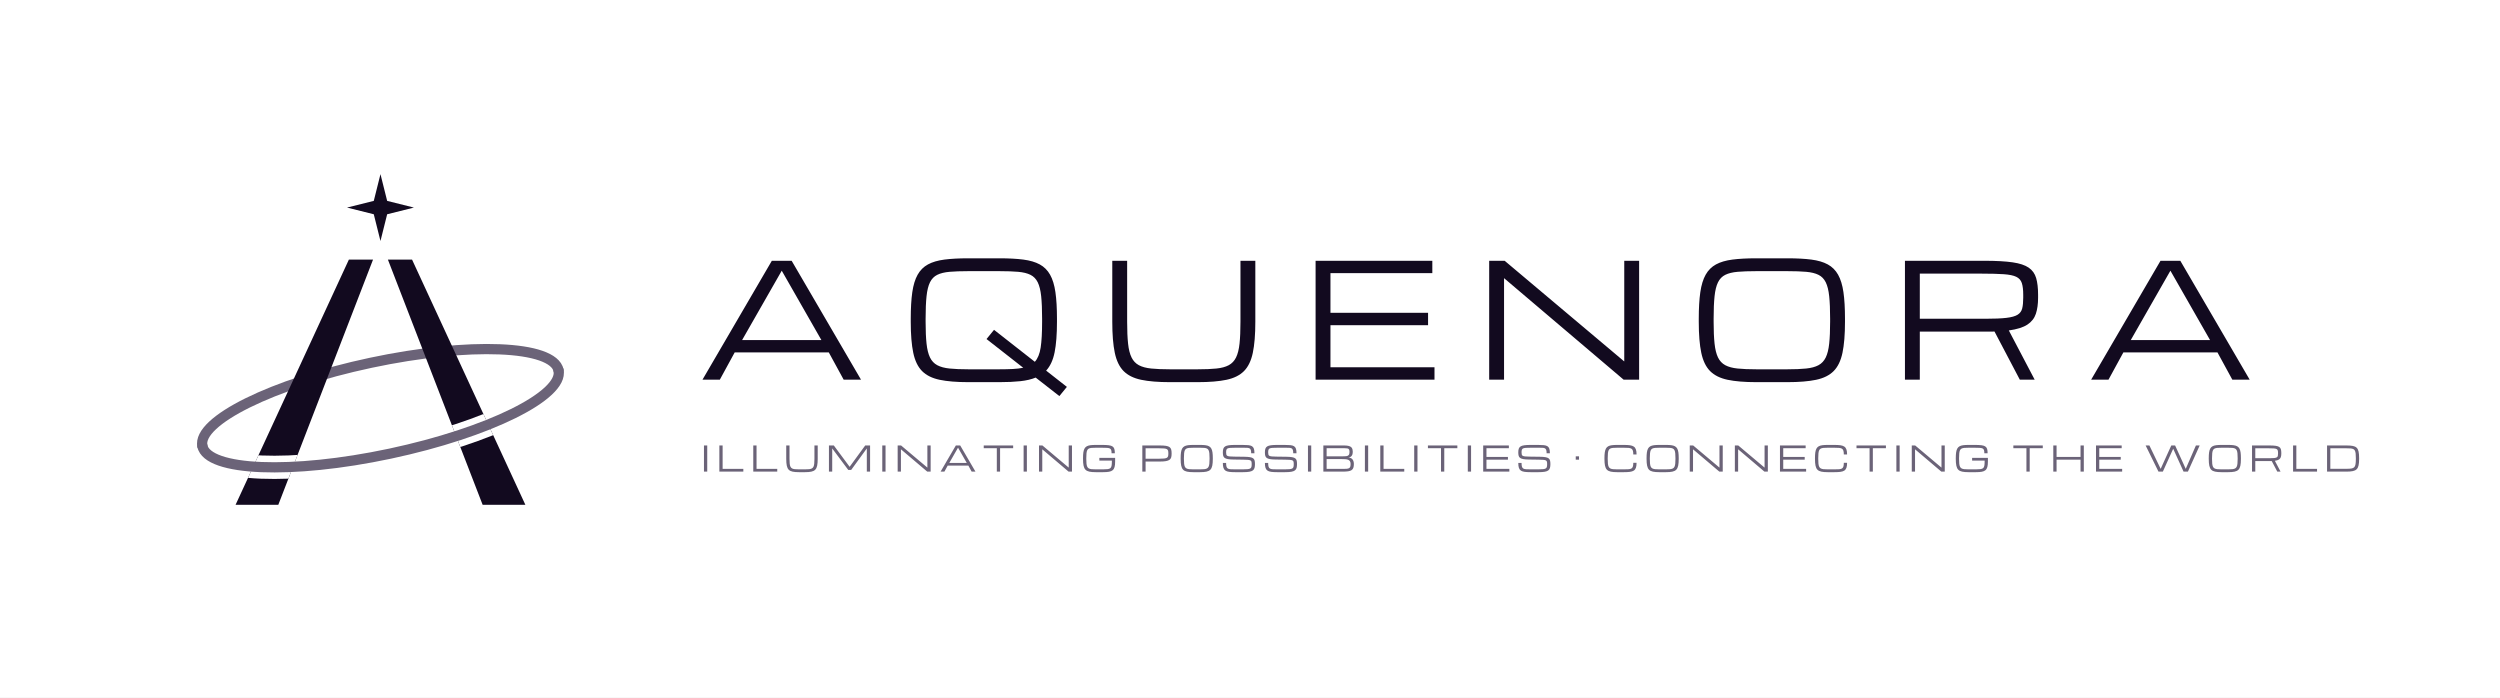
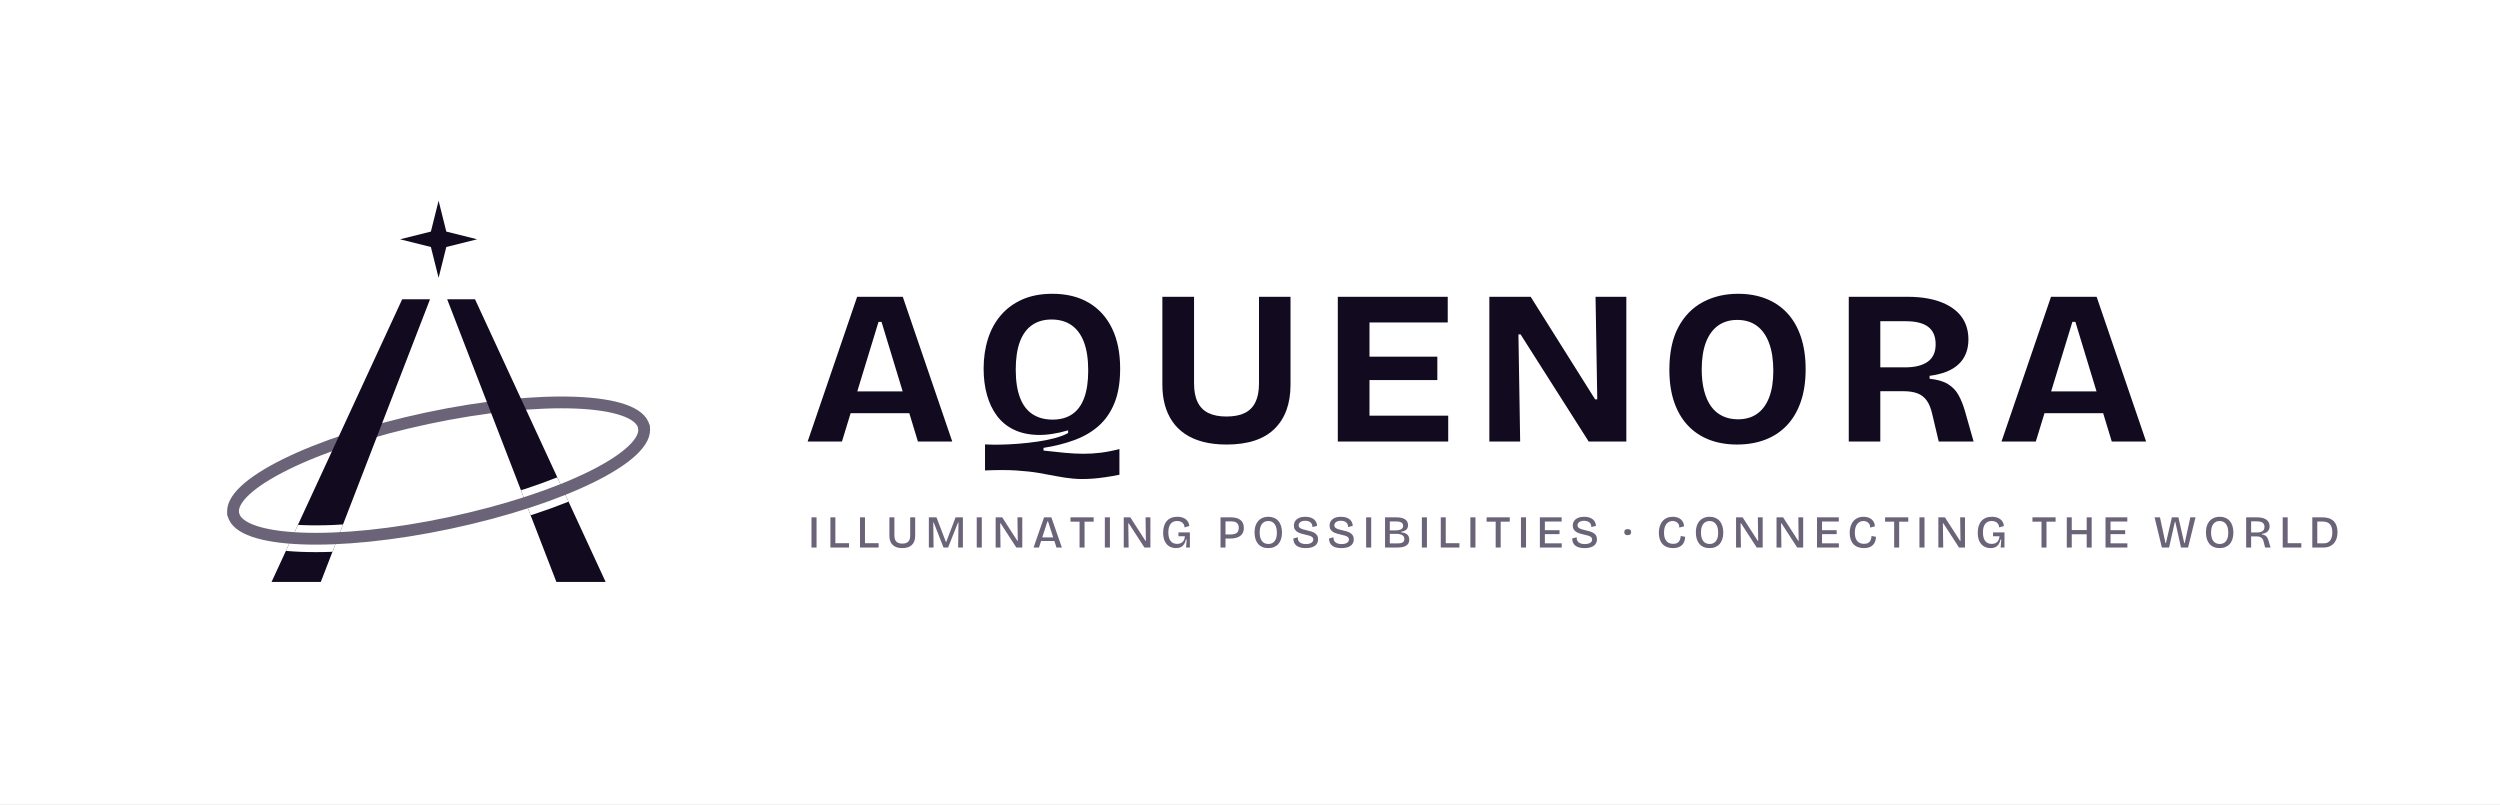
- <svg xmlns="http://www.w3.org/2000/svg" viewBox="0 0 1577 440" width="1577" height="440">
+ <svg xmlns="http://www.w3.org/2000/svg" viewBox="0 0 1368 440" width="1368" height="440">
  <defs>
    <clipPath id="hl-legs">
      <path d="M100 424 L146 424 L248 160 L222 160 Z" />
      <path d="M412 424 L366 424 L264 160 L290 160 Z" />
    </clipPath>
  </defs>
-   <rect width="1577" height="440" fill="#FFFFFF" />
+   <rect width="1368" height="440" fill="#FFFFFF" />
  <g transform="translate(90 70) scale(0.5859375)">
    <g transform="rotate(-12 256 320)">
      <path d="M60 320 A196 50 0 0 1 452 320" fill="none" stroke="#6B6378" stroke-width="11" stroke-linecap="round" />
    </g>
    <path d="M100 424 L146 424 L248 160 L222 160 Z" fill="#120A1F" />
    <path d="M412 424 L366 424 L264 160 L290 160 Z" fill="#120A1F" />
    <g clip-path="url(#hl-legs)">
      <g transform="rotate(-12 256 320)">
        <path d="M452 320 A196 50 0 0 1 60 320" fill="none" stroke="#FFFFFF" stroke-width="25" stroke-linecap="round" />
      </g>
    </g>
    <g transform="rotate(-12 256 320)">
      <path d="M452 320 A196 50 0 0 1 60 320" fill="none" stroke="#6B6378" stroke-width="11" stroke-linecap="round" />
    </g>
    <path d="M256 68 L263.2 96.8 L292 104 L263.2 111.2 L256 140 L248.8 111.2 L220 104 L248.8 96.8 Z" fill="#120A1F" />
  </g>
-   <path d="M3.125 0.0 46.875 -75.0H59.375L103.125 0.0H92.188L82.812 -17.188H23.438L14.062 0.0ZM28.125 -25.0H78.125L53.125 -68.75Z M170.779 1.562Q159.793 1.562 152.713 0.073Q145.633 -1.416 141.653 -5.42Q137.674 -9.424 136.087 -16.943Q134.5 -24.463 134.5 -36.523V-38.477Q134.5 -48.438 135.477 -55.2Q136.453 -61.963 138.846 -66.211Q141.238 -70.459 145.364 -72.705Q149.49 -74.951 155.74 -75.757Q161.99 -76.562 170.779 -76.562H190.457Q199.246 -76.562 205.496 -75.757Q211.746 -74.951 215.872 -72.705Q219.998 -70.459 222.391 -66.211Q224.783 -61.963 225.76 -55.2Q226.736 -48.438 226.736 -38.477V-36.523Q226.736 -24.658 225.247 -17.261Q223.758 -9.863 219.9 -5.713L232.986 4.541L228.25 10.352L213.309 -1.318Q209.256 0.342 203.616 0.952Q197.977 1.562 190.457 1.562ZM170.779 -6.543H190.457Q195.193 -6.543 198.904 -6.738Q202.615 -6.934 205.447 -7.52L182.303 -25.635L187.039 -31.445L212.771 -11.279Q215.555 -14.355 216.458 -20.312Q217.361 -26.27 217.361 -36.523V-38.477Q217.361 -47.07 216.775 -52.637Q216.189 -58.203 214.603 -61.426Q213.016 -64.648 210.013 -66.138Q207.01 -67.627 202.225 -68.042Q197.439 -68.457 190.457 -68.457H170.779Q163.797 -68.457 159.012 -68.042Q154.227 -67.627 151.224 -66.138Q148.221 -64.648 146.634 -61.426Q145.047 -58.203 144.461 -52.637Q143.875 -47.07 143.875 -38.477V-36.523Q143.875 -28.223 144.461 -22.754Q145.047 -17.285 146.634 -14.014Q148.221 -10.742 151.224 -9.131Q154.227 -7.52 159.012 -7.031Q163.797 -6.543 170.779 -6.543Z M297.906 1.562Q286.92 1.562 279.84 0.073Q272.76 -1.416 268.78 -5.42Q264.801 -9.424 263.214 -16.943Q261.627 -24.463 261.627 -36.523V-75.0H271.002V-36.523Q271.002 -28.223 271.588 -22.754Q272.174 -17.285 273.785 -14.014Q275.396 -10.742 278.399 -9.131Q281.402 -7.52 286.188 -7.031Q290.973 -6.543 297.906 -6.543H315.582Q322.564 -6.543 327.325 -7.031Q332.086 -7.52 335.089 -9.131Q338.092 -10.742 339.703 -14.014Q341.314 -17.285 341.9 -22.754Q342.486 -28.223 342.486 -36.523V-75.0H351.861V-36.523Q351.861 -24.463 350.274 -16.943Q348.688 -9.424 344.708 -5.42Q340.729 -1.416 333.648 0.073Q326.568 1.562 315.582 1.562Z M389.877 0.0V-75.0H463.51V-67.188H399.252V-42.188H460.824V-34.375H399.252V-7.812H464.877V0.0Z M499.377 0.0V-75.0H509.143L584.484 -11.572H584.582V-75.0H593.957V0.0H584.191L508.85 -63.965H508.752V0.0Z M667.861 1.562Q656.875 1.562 649.795 0.073Q642.715 -1.416 638.735 -5.42Q634.756 -9.424 633.169 -16.943Q631.582 -24.463 631.582 -36.523V-38.477Q631.582 -48.438 632.559 -55.2Q633.535 -61.963 635.928 -66.211Q638.32 -70.459 642.446 -72.705Q646.572 -74.951 652.822 -75.757Q659.072 -76.562 667.861 -76.562H687.539Q696.328 -76.562 702.578 -75.757Q708.828 -74.951 712.954 -72.705Q717.08 -70.459 719.473 -66.211Q721.865 -61.963 722.842 -55.2Q723.818 -48.438 723.818 -38.477V-36.523Q723.818 -24.463 722.231 -16.943Q720.645 -9.424 716.665 -5.42Q712.686 -1.416 705.605 0.073Q698.525 1.562 687.539 1.562ZM667.861 -6.543H687.539Q694.521 -6.543 699.307 -7.031Q704.092 -7.52 707.095 -9.131Q710.098 -10.742 711.685 -14.014Q713.271 -17.285 713.857 -22.754Q714.443 -28.223 714.443 -36.523V-38.477Q714.443 -47.07 713.857 -52.637Q713.271 -58.203 711.685 -61.426Q710.098 -64.648 707.095 -66.138Q704.092 -67.627 699.307 -68.042Q694.521 -68.457 687.539 -68.457H667.861Q660.879 -68.457 656.094 -68.042Q651.309 -67.627 648.306 -66.138Q645.303 -64.648 643.716 -61.426Q642.129 -58.203 641.543 -52.637Q640.957 -47.07 640.957 -38.477V-36.523Q640.957 -28.223 641.543 -22.754Q642.129 -17.285 643.716 -14.014Q645.303 -10.742 648.306 -9.131Q651.309 -7.52 656.094 -7.031Q660.879 -6.543 667.861 -6.543Z M761.639 -75.0H811.834Q822.82 -75.0 829.534 -74.023Q836.248 -73.047 839.715 -70.654Q843.182 -68.262 844.402 -64.111Q845.623 -59.961 845.623 -53.613V-51.66Q845.623 -45.801 844.231 -41.577Q842.84 -37.354 838.885 -34.741Q834.93 -32.129 827.166 -31.055L843.475 0.0H834.1L818.133 -30.371Q817.156 -30.322 816.106 -30.322Q815.057 -30.322 813.934 -30.322H771.014V0.0H761.639ZM771.014 -38.428H812.469Q820.818 -38.428 825.628 -38.989Q830.438 -39.551 832.708 -40.967Q834.979 -42.383 835.613 -44.971Q836.248 -47.559 836.248 -51.66V-53.613Q836.248 -58.252 835.369 -60.938Q834.49 -63.623 831.854 -64.893Q829.217 -66.162 823.992 -66.528Q818.768 -66.895 810.027 -66.895H771.014Z M879.098 0.0 922.848 -75.0H935.348L979.098 0.0H968.16L958.785 -17.188H899.41L890.035 0.0ZM904.098 -25.0H954.098L929.098 -68.75Z" fill="#120A1F" transform="translate(440 239.5)" />
-   <path d="M2.062 0.0V-16.5H4.125V0.0Z M11.77 0.0V-16.5H13.832V-1.719H26.895V0.0Z M33.165 0.0V-16.5H35.227V-1.719H48.29V0.0Z M61.94 0.344Q59.523 0.344 57.965 0.016Q56.408 -0.312 55.532 -1.192Q54.657 -2.073 54.308 -3.728Q53.958 -5.382 53.958 -8.035V-16.5H56.021V-8.035Q56.021 -6.209 56.15 -5.006Q56.279 -3.803 56.633 -3.083Q56.988 -2.363 57.648 -2.009Q58.309 -1.654 59.362 -1.547Q60.414 -1.439 61.94 -1.439H65.829Q67.365 -1.439 68.412 -1.547Q69.459 -1.654 70.12 -2.009Q70.781 -2.363 71.135 -3.083Q71.49 -3.803 71.619 -5.006Q71.748 -6.209 71.748 -8.035V-16.5H73.81V-8.035Q73.81 -5.382 73.461 -3.728Q73.112 -2.073 72.236 -1.192Q71.361 -0.312 69.803 0.016Q68.246 0.344 65.829 0.344Z M80.896 0.0V-16.5H83.969L93.948 -3.04L103.777 -16.5H106.85V0.0H104.787V-14.631L94.936 -1.085H93.067L82.959 -14.631V0.0Z M114.537 0.0V-16.5H116.6V0.0Z M124.245 0.0V-16.5H126.393L142.969 -2.546H142.99V-16.5H145.053V0.0H142.904L126.329 -14.072H126.307V0.0Z M151.323 0.0 160.948 -16.5H163.698L173.323 0.0H170.916L168.854 -3.781H155.791L153.729 0.0ZM156.823 -5.5H167.823L162.323 -15.125Z M186.79 0.0V-14.781H178.54V-16.5H197.102V-14.781H188.852V0.0Z M203.695 0.0V-16.5H205.757V0.0Z M213.402 0.0V-16.5H215.551L232.126 -2.546H232.147V-16.5H234.21V0.0H232.061L215.486 -14.072H215.465V0.0Z M241.167 -8.035V-8.465Q241.167 -10.656 241.382 -12.144Q241.597 -13.632 242.123 -14.566Q242.65 -15.501 243.557 -15.995Q244.465 -16.489 245.84 -16.667Q247.215 -16.844 249.149 -16.844H253.188Q255.723 -16.844 257.307 -16.65Q258.892 -16.457 259.746 -15.909Q260.6 -15.361 260.922 -14.314Q261.244 -13.267 261.244 -11.569H259.182Q259.182 -12.848 258.956 -13.562Q258.731 -14.276 258.108 -14.593Q257.485 -14.91 256.298 -14.985Q255.111 -15.061 253.188 -15.061H249.149Q247.613 -15.061 246.56 -14.969Q245.507 -14.878 244.846 -14.55Q244.186 -14.223 243.837 -13.514Q243.488 -12.805 243.359 -11.58Q243.23 -10.355 243.23 -8.465V-8.035Q243.23 -6.209 243.359 -5.006Q243.488 -3.803 243.837 -3.083Q244.186 -2.363 244.846 -2.009Q245.507 -1.654 246.56 -1.547Q247.613 -1.439 249.149 -1.439H253.908Q255.68 -1.439 256.765 -1.584Q257.85 -1.729 258.414 -2.208Q258.978 -2.686 259.171 -3.668Q259.365 -4.651 259.365 -6.327V-6.961H251.469V-8.68H261.427V-6.327Q261.427 -4.232 261.073 -2.922Q260.718 -1.611 259.875 -0.897Q259.032 -0.183 257.576 0.081Q256.12 0.344 253.908 0.344H249.149Q246.732 0.344 245.174 0.016Q243.616 -0.312 242.741 -1.192Q241.866 -2.073 241.516 -3.728Q241.167 -5.382 241.167 -8.035Z  M278.575 0.0V-16.5H289.618Q292.035 -16.5 293.512 -16.264Q294.989 -16.027 295.752 -15.474Q296.515 -14.921 296.783 -13.981Q297.052 -13.041 297.052 -11.645V-11.215Q297.052 -9.883 296.778 -8.954Q296.504 -8.024 295.72 -7.455Q294.936 -6.886 293.453 -6.623Q291.971 -6.359 289.554 -6.359H280.638V0.0ZM294.989 -11.645Q294.989 -12.665 294.796 -13.277Q294.603 -13.89 294.023 -14.201Q293.443 -14.513 292.293 -14.615Q291.144 -14.717 289.221 -14.717H280.638V-8.143H289.221Q291.144 -8.143 292.293 -8.266Q293.443 -8.39 294.023 -8.717Q294.603 -9.045 294.796 -9.652Q294.989 -10.259 294.989 -11.215Z M310.734 0.344Q308.317 0.344 306.759 0.016Q305.202 -0.312 304.326 -1.192Q303.451 -2.073 303.102 -3.728Q302.753 -5.382 302.753 -8.035V-8.465Q302.753 -10.656 302.967 -12.144Q303.182 -13.632 303.709 -14.566Q304.235 -15.501 305.143 -15.995Q306.051 -16.489 307.426 -16.667Q308.801 -16.844 310.734 -16.844H315.063Q316.997 -16.844 318.372 -16.667Q319.747 -16.489 320.655 -15.995Q321.562 -15.501 322.089 -14.566Q322.615 -13.632 322.83 -12.144Q323.045 -10.656 323.045 -8.465V-8.035Q323.045 -5.382 322.696 -3.728Q322.346 -2.073 321.471 -1.192Q320.595 -0.312 319.038 0.016Q317.48 0.344 315.063 0.344ZM310.734 -1.439H315.063Q316.599 -1.439 317.652 -1.547Q318.705 -1.654 319.365 -2.009Q320.026 -2.363 320.375 -3.083Q320.724 -3.803 320.853 -5.006Q320.982 -6.209 320.982 -8.035V-8.465Q320.982 -10.355 320.853 -11.58Q320.724 -12.805 320.375 -13.514Q320.026 -14.223 319.365 -14.55Q318.705 -14.878 317.652 -14.969Q316.599 -15.061 315.063 -15.061H310.734Q309.198 -15.061 308.145 -14.969Q307.092 -14.878 306.432 -14.55Q305.771 -14.223 305.422 -13.514Q305.073 -12.805 304.944 -11.58Q304.815 -10.355 304.815 -8.465V-8.035Q304.815 -6.209 304.944 -5.006Q305.073 -3.803 305.422 -3.083Q305.771 -2.363 306.432 -2.009Q307.092 -1.654 308.145 -1.547Q309.198 -1.439 310.734 -1.439Z M347.566 -4.77Q347.566 -5.726 347.415 -6.273Q347.265 -6.821 346.738 -7.084Q346.212 -7.348 345.106 -7.428Q343.999 -7.509 342.076 -7.541L336.104 -7.627Q333.891 -7.659 332.548 -7.896Q331.205 -8.132 330.518 -8.642Q329.83 -9.152 329.599 -10.012Q329.368 -10.871 329.368 -12.16Q329.368 -13.567 329.685 -14.48Q330.002 -15.394 330.835 -15.909Q331.667 -16.425 333.193 -16.634Q334.718 -16.844 337.135 -16.844H341.733Q343.924 -16.844 345.385 -16.704Q346.846 -16.564 347.705 -16.06Q348.565 -15.555 348.935 -14.491Q349.306 -13.428 349.306 -11.569H347.243Q347.243 -13.009 346.969 -13.745Q346.696 -14.48 346.067 -14.749Q345.439 -15.018 344.375 -15.039Q343.312 -15.061 341.733 -15.061H337.242Q335.32 -15.061 334.165 -14.985Q333.01 -14.91 332.419 -14.642Q331.828 -14.373 331.63 -13.782Q331.431 -13.191 331.431 -12.16Q331.431 -11.29 331.571 -10.764Q331.71 -10.237 332.199 -9.963Q332.688 -9.689 333.708 -9.587Q334.729 -9.485 336.49 -9.464L342.893 -9.378Q345.149 -9.346 346.497 -9.115Q347.845 -8.884 348.516 -8.368Q349.188 -7.853 349.408 -6.977Q349.628 -6.102 349.628 -4.77Q349.628 -3.319 349.354 -2.336Q349.08 -1.354 348.296 -0.763Q347.512 -0.172 346.029 0.086Q344.547 0.344 342.13 0.344H337.103Q334.901 0.344 333.407 0.15Q331.914 -0.043 331.028 -0.628Q330.142 -1.214 329.755 -2.374Q329.368 -3.534 329.368 -5.468H331.431Q331.431 -3.953 331.678 -3.126Q331.925 -2.299 332.543 -1.939Q333.16 -1.579 334.272 -1.509Q335.384 -1.439 337.103 -1.439H342.023Q343.946 -1.439 345.063 -1.563Q346.18 -1.687 346.717 -2.036Q347.254 -2.385 347.41 -3.04Q347.566 -3.695 347.566 -4.77Z M374.095 -4.77Q374.095 -5.726 373.945 -6.273Q373.795 -6.821 373.268 -7.084Q372.742 -7.348 371.635 -7.428Q370.529 -7.509 368.606 -7.541L362.633 -7.627Q360.421 -7.659 359.078 -7.896Q357.735 -8.132 357.048 -8.642Q356.36 -9.152 356.129 -10.012Q355.898 -10.871 355.898 -12.16Q355.898 -13.567 356.215 -14.48Q356.532 -15.394 357.364 -15.909Q358.197 -16.425 359.722 -16.634Q361.248 -16.844 363.665 -16.844H368.262Q370.454 -16.844 371.915 -16.704Q373.376 -16.564 374.235 -16.06Q375.094 -15.555 375.465 -14.491Q375.836 -13.428 375.836 -11.569H373.773Q373.773 -13.009 373.499 -13.745Q373.225 -14.48 372.597 -14.749Q371.968 -15.018 370.905 -15.039Q369.841 -15.061 368.262 -15.061H363.772Q361.849 -15.061 360.695 -14.985Q359.54 -14.91 358.949 -14.642Q358.358 -14.373 358.159 -13.782Q357.961 -13.191 357.961 -12.16Q357.961 -11.29 358.1 -10.764Q358.24 -10.237 358.729 -9.963Q359.217 -9.689 360.238 -9.587Q361.258 -9.485 363.02 -9.464L369.423 -9.378Q371.678 -9.346 373.027 -9.115Q374.375 -8.884 375.046 -8.368Q375.717 -7.853 375.938 -6.977Q376.158 -6.102 376.158 -4.77Q376.158 -3.319 375.884 -2.336Q375.61 -1.354 374.826 -0.763Q374.042 -0.172 372.559 0.086Q371.077 0.344 368.66 0.344H363.632Q361.43 0.344 359.937 0.15Q358.444 -0.043 357.558 -0.628Q356.672 -1.214 356.285 -2.374Q355.898 -3.534 355.898 -5.468H357.961Q357.961 -3.953 358.208 -3.126Q358.455 -2.299 359.072 -1.939Q359.69 -1.579 360.802 -1.509Q361.914 -1.439 363.632 -1.439H368.552Q370.475 -1.439 371.592 -1.563Q372.71 -1.687 373.247 -2.036Q373.784 -2.385 373.94 -3.04Q374.095 -3.695 374.095 -4.77Z M383.062 0.0V-16.5H385.124V0.0Z M392.769 0.0V-16.5H405.918Q407.787 -16.5 408.985 -16.151Q410.182 -15.802 410.757 -14.916Q411.332 -14.029 411.332 -12.407Q411.332 -10.946 410.655 -9.99Q409.978 -9.034 408.582 -8.938Q410.408 -8.755 411.214 -7.632Q412.019 -6.51 412.019 -4.812Q412.019 -3.341 411.681 -2.396Q411.342 -1.45 410.547 -0.929Q409.753 -0.408 408.394 -0.204Q407.035 0.0 405.005 0.0ZM394.832 -9.625H404.446Q406.111 -9.625 407.174 -9.743Q408.238 -9.861 408.754 -10.441Q409.269 -11.021 409.269 -12.407Q409.269 -13.492 408.963 -13.997Q408.657 -14.502 407.926 -14.642Q407.196 -14.781 405.918 -14.781H394.832ZM394.832 -1.719H405.005Q406.476 -1.719 407.438 -1.794Q408.399 -1.869 408.952 -2.159Q409.506 -2.449 409.731 -3.078Q409.957 -3.706 409.957 -4.812Q409.957 -5.951 409.532 -6.585Q409.108 -7.219 408.351 -7.498Q407.593 -7.777 406.594 -7.842Q405.595 -7.906 404.446 -7.906H394.832Z M418.977 0.0V-16.5H421.039V0.0Z M428.684 0.0V-16.5H430.747V-1.719H443.809V0.0Z M450.079 0.0V-16.5H452.142V0.0Z M466.984 0.0V-14.781H458.734V-16.5H477.296V-14.781H469.046V0.0Z M483.889 0.0V-16.5H485.951V0.0Z M493.596 0.0V-16.5H509.795V-14.781H495.659V-9.281H509.205V-7.562H495.659V-1.719H510.096V0.0Z M533.93 -4.77Q533.93 -5.726 533.779 -6.273Q533.629 -6.821 533.103 -7.084Q532.576 -7.348 531.47 -7.428Q530.363 -7.509 528.44 -7.541L522.468 -7.627Q520.255 -7.659 518.912 -7.896Q517.569 -8.132 516.882 -8.642Q516.194 -9.152 515.963 -10.012Q515.732 -10.871 515.732 -12.16Q515.732 -13.567 516.049 -14.48Q516.366 -15.394 517.199 -15.909Q518.031 -16.425 519.557 -16.634Q521.082 -16.844 523.499 -16.844H528.097Q530.288 -16.844 531.749 -16.704Q533.21 -16.564 534.069 -16.06Q534.929 -15.555 535.299 -14.491Q535.67 -13.428 535.67 -11.569H533.607Q533.607 -13.009 533.333 -13.745Q533.06 -14.48 532.431 -14.749Q531.803 -15.018 530.739 -15.039Q529.676 -15.061 528.097 -15.061H523.606Q521.684 -15.061 520.529 -14.985Q519.374 -14.91 518.783 -14.642Q518.192 -14.373 517.994 -13.782Q517.795 -13.191 517.795 -12.16Q517.795 -11.29 517.935 -10.764Q518.074 -10.237 518.563 -9.963Q519.052 -9.689 520.072 -9.587Q521.093 -9.485 522.854 -9.464L529.257 -9.378Q531.513 -9.346 532.861 -9.115Q534.209 -8.884 534.88 -8.368Q535.552 -7.853 535.772 -6.977Q535.992 -6.102 535.992 -4.77Q535.992 -3.319 535.718 -2.336Q535.444 -1.354 534.66 -0.763Q533.876 -0.172 532.394 0.086Q530.911 0.344 528.494 0.344H523.467Q521.265 0.344 519.771 0.15Q518.278 -0.043 517.392 -0.628Q516.506 -1.214 516.119 -2.374Q515.732 -3.534 515.732 -5.468H517.795Q517.795 -3.953 518.042 -3.126Q518.289 -2.299 518.907 -1.939Q519.524 -1.579 520.636 -1.509Q521.748 -1.439 523.467 -1.439H528.387Q530.31 -1.439 531.427 -1.563Q532.544 -1.687 533.081 -2.036Q533.618 -2.385 533.774 -3.04Q533.93 -3.695 533.93 -4.77Z  M551.98 -7.562V-9.625H554.043V-7.562Z  M570.085 -8.035V-8.465Q570.085 -10.656 570.3 -12.144Q570.515 -13.632 571.041 -14.566Q571.567 -15.501 572.475 -15.995Q573.383 -16.489 574.758 -16.667Q576.133 -16.844 578.066 -16.844H582.395Q584.608 -16.844 586.128 -16.634Q587.648 -16.425 588.578 -15.807Q589.507 -15.189 589.926 -13.992Q590.345 -12.794 590.345 -10.817H588.282Q588.282 -12.375 588.003 -13.24Q587.724 -14.104 587.063 -14.491Q586.402 -14.878 585.264 -14.969Q584.125 -15.061 582.395 -15.061H578.066Q576.53 -15.061 575.477 -14.969Q574.425 -14.878 573.764 -14.55Q573.103 -14.223 572.754 -13.514Q572.405 -12.805 572.276 -11.58Q572.147 -10.355 572.147 -8.465V-8.035Q572.147 -6.209 572.276 -5.006Q572.405 -3.803 572.754 -3.083Q573.103 -2.363 573.764 -2.009Q574.425 -1.654 575.477 -1.547Q576.53 -1.439 578.066 -1.439H582.395Q584.125 -1.439 585.264 -1.515Q586.402 -1.59 587.063 -1.955Q587.724 -2.32 588.003 -3.174Q588.282 -4.028 588.282 -5.575H590.345Q590.345 -3.599 589.926 -2.417Q589.507 -1.235 588.578 -0.639Q587.648 -0.043 586.128 0.15Q584.608 0.344 582.395 0.344H578.066Q575.649 0.344 574.092 0.016Q572.534 -0.312 571.659 -1.192Q570.783 -2.073 570.434 -3.728Q570.085 -5.382 570.085 -8.035Z M604.628 0.344Q602.211 0.344 600.654 0.016Q599.096 -0.312 598.221 -1.192Q597.345 -2.073 596.996 -3.728Q596.647 -5.382 596.647 -8.035V-8.465Q596.647 -10.656 596.862 -12.144Q597.077 -13.632 597.603 -14.566Q598.129 -15.501 599.037 -15.995Q599.945 -16.489 601.32 -16.667Q602.695 -16.844 604.628 -16.844H608.957Q610.891 -16.844 612.266 -16.667Q613.641 -16.489 614.549 -15.995Q615.456 -15.501 615.983 -14.566Q616.509 -13.632 616.724 -12.144Q616.939 -10.656 616.939 -8.465V-8.035Q616.939 -5.382 616.59 -3.728Q616.241 -2.073 615.365 -1.192Q614.49 -0.312 612.932 0.016Q611.374 0.344 608.957 0.344ZM604.628 -1.439H608.957Q610.494 -1.439 611.546 -1.547Q612.599 -1.654 613.26 -2.009Q613.92 -2.363 614.269 -3.083Q614.619 -3.803 614.747 -5.006Q614.876 -6.209 614.876 -8.035V-8.465Q614.876 -10.355 614.747 -11.58Q614.619 -12.805 614.269 -13.514Q613.92 -14.223 613.26 -14.55Q612.599 -14.878 611.546 -14.969Q610.494 -15.061 608.957 -15.061H604.628Q603.092 -15.061 602.039 -14.969Q600.987 -14.878 600.326 -14.55Q599.665 -14.223 599.316 -13.514Q598.967 -12.805 598.838 -11.58Q598.709 -10.355 598.709 -8.465V-8.035Q598.709 -6.209 598.838 -5.006Q598.967 -3.803 599.316 -3.083Q599.665 -2.363 600.326 -2.009Q600.987 -1.654 602.039 -1.547Q603.092 -1.439 604.628 -1.439Z M623.896 0.0V-16.5H626.045L642.62 -2.546H642.641V-16.5H644.704V0.0H642.556L625.98 -14.072H625.959V0.0Z M652.349 0.0V-16.5H654.497L671.073 -2.546H671.094V-16.5H673.157V0.0H671.008L654.433 -14.072H654.411V0.0Z M680.802 0.0V-16.5H697.001V-14.781H682.864V-9.281H696.41V-7.562H682.864V-1.719H697.302V0.0Z M702.884 -8.035V-8.465Q702.884 -10.656 703.099 -12.144Q703.314 -13.632 703.84 -14.566Q704.367 -15.501 705.274 -15.995Q706.182 -16.489 707.557 -16.667Q708.932 -16.844 710.866 -16.844H715.195Q717.408 -16.844 718.928 -16.634Q720.448 -16.425 721.377 -15.807Q722.306 -15.189 722.725 -13.992Q723.144 -12.794 723.144 -10.817H721.081Q721.081 -12.375 720.802 -13.24Q720.523 -14.104 719.862 -14.491Q719.201 -14.878 718.063 -14.969Q716.924 -15.061 715.195 -15.061H710.866Q709.329 -15.061 708.277 -14.969Q707.224 -14.878 706.563 -14.55Q705.903 -14.223 705.554 -13.514Q705.204 -12.805 705.076 -11.58Q704.947 -10.355 704.947 -8.465V-8.035Q704.947 -6.209 705.076 -5.006Q705.204 -3.803 705.554 -3.083Q705.903 -2.363 706.563 -2.009Q707.224 -1.654 708.277 -1.547Q709.329 -1.439 710.866 -1.439H715.195Q716.924 -1.439 718.063 -1.515Q719.201 -1.59 719.862 -1.955Q720.523 -2.32 720.802 -3.174Q721.081 -4.028 721.081 -5.575H723.144Q723.144 -3.599 722.725 -2.417Q722.306 -1.235 721.377 -0.639Q720.448 -0.043 718.928 0.15Q717.408 0.344 715.195 0.344H710.866Q708.449 0.344 706.891 0.016Q705.333 -0.312 704.458 -1.192Q703.582 -2.073 703.233 -3.728Q702.884 -5.382 702.884 -8.035Z M737.331 0.0V-14.781H729.081V-16.5H747.643V-14.781H739.393V0.0Z M754.236 0.0V-16.5H756.298V0.0Z M763.943 0.0V-16.5H766.092L782.667 -2.546H782.688V-16.5H784.751V0.0H782.602L766.027 -14.072H766.006V0.0Z M791.708 -8.035V-8.465Q791.708 -10.656 791.923 -12.144Q792.138 -13.632 792.664 -14.566Q793.191 -15.501 794.098 -15.995Q795.006 -16.489 796.381 -16.667Q797.756 -16.844 799.69 -16.844H803.729Q806.264 -16.844 807.848 -16.65Q809.433 -16.457 810.287 -15.909Q811.141 -15.361 811.463 -14.314Q811.785 -13.267 811.785 -11.569H809.723Q809.723 -12.848 809.497 -13.562Q809.272 -14.276 808.649 -14.593Q808.026 -14.91 806.839 -14.985Q805.652 -15.061 803.729 -15.061H799.69Q798.154 -15.061 797.101 -14.969Q796.048 -14.878 795.387 -14.55Q794.727 -14.223 794.378 -13.514Q794.029 -12.805 793.9 -11.58Q793.771 -10.355 793.771 -8.465V-8.035Q793.771 -6.209 793.9 -5.006Q794.029 -3.803 794.378 -3.083Q794.727 -2.363 795.387 -2.009Q796.048 -1.654 797.101 -1.547Q798.154 -1.439 799.69 -1.439H804.448Q806.221 -1.439 807.306 -1.584Q808.391 -1.729 808.955 -2.208Q809.519 -2.686 809.712 -3.668Q809.906 -4.651 809.906 -6.327V-6.961H802.01V-8.68H811.968V-6.327Q811.968 -4.232 811.614 -2.922Q811.259 -1.611 810.416 -0.897Q809.572 -0.183 808.117 0.081Q806.661 0.344 804.448 0.344H799.69Q797.273 0.344 795.715 0.016Q794.157 -0.312 793.282 -1.192Q792.406 -2.073 792.057 -3.728Q791.708 -5.382 791.708 -8.035Z  M836.271 0.0V-14.781H828.021V-16.5H846.583V-14.781H838.333V0.0Z M853.218 0.0V-16.5H855.281V-9.281H870.406V-16.5H872.468V0.0H870.406V-7.562H855.281V0.0Z M880.156 0.0V-16.5H896.356V-14.781H882.219V-9.281H895.765V-7.562H882.219V-1.719H896.656V0.0Z  M919.573 0.0 911.463 -16.5H913.837L920.948 -1.751L927.651 -16.5H930.058L936.761 -1.751L943.185 -16.5H945.559L938.136 0.0H935.386L928.855 -14.427L922.323 0.0Z M959.262 0.344Q956.845 0.344 955.288 0.016Q953.73 -0.312 952.855 -1.192Q951.979 -2.073 951.63 -3.728Q951.281 -5.382 951.281 -8.035V-8.465Q951.281 -10.656 951.496 -12.144Q951.711 -13.632 952.237 -14.566Q952.763 -15.501 953.671 -15.995Q954.579 -16.489 955.954 -16.667Q957.329 -16.844 959.262 -16.844H963.591Q965.525 -16.844 966.9 -16.667Q968.275 -16.489 969.183 -15.995Q970.09 -15.501 970.617 -14.566Q971.143 -13.632 971.358 -12.144Q971.573 -10.656 971.573 -8.465V-8.035Q971.573 -5.382 971.224 -3.728Q970.875 -2.073 969.999 -1.192Q969.124 -0.312 967.566 0.016Q966.008 0.344 963.591 0.344ZM959.262 -1.439H963.591Q965.128 -1.439 966.18 -1.547Q967.233 -1.654 967.894 -2.009Q968.554 -2.363 968.903 -3.083Q969.253 -3.803 969.381 -5.006Q969.51 -6.209 969.51 -8.035V-8.465Q969.51 -10.355 969.381 -11.58Q969.253 -12.805 968.903 -13.514Q968.554 -14.223 967.894 -14.55Q967.233 -14.878 966.18 -14.969Q965.128 -15.061 963.591 -15.061H959.262Q957.726 -15.061 956.673 -14.969Q955.621 -14.878 954.96 -14.55Q954.299 -14.223 953.95 -13.514Q953.601 -12.805 953.472 -11.58Q953.343 -10.355 953.343 -8.465V-8.035Q953.343 -6.209 953.472 -5.006Q953.601 -3.803 953.95 -3.083Q954.299 -2.363 954.96 -2.009Q955.621 -1.654 956.673 -1.547Q957.726 -1.439 959.262 -1.439Z M978.573 -16.5H989.616Q992.033 -16.5 993.51 -16.285Q994.987 -16.07 995.75 -15.544Q996.513 -15.018 996.781 -14.104Q997.05 -13.191 997.05 -11.795V-11.365Q997.05 -10.076 996.744 -9.147Q996.438 -8.218 995.567 -7.643Q994.697 -7.068 992.989 -6.832L996.577 0.0H994.515L991.002 -6.682Q990.787 -6.671 990.556 -6.671Q990.325 -6.671 990.078 -6.671H980.636V0.0H978.573ZM980.636 -8.454H989.756Q991.593 -8.454 992.651 -8.578Q993.709 -8.701 994.209 -9.013Q994.708 -9.324 994.848 -9.894Q994.987 -10.463 994.987 -11.365V-11.795Q994.987 -12.815 994.794 -13.406Q994.601 -13.997 994.021 -14.276Q993.441 -14.556 992.291 -14.636Q991.142 -14.717 989.219 -14.717H980.636Z M1004.469 0.0V-16.5H1006.532V-1.719H1019.594V0.0Z M1025.907 0.0V-16.5H1038.153Q1040.57 -16.5 1042.128 -16.21Q1043.686 -15.92 1044.561 -15.087Q1045.437 -14.255 1045.786 -12.665Q1046.135 -11.075 1046.135 -8.465V-8.035Q1046.135 -5.511 1045.786 -3.926Q1045.437 -2.342 1044.561 -1.488Q1043.686 -0.634 1042.128 -0.317Q1040.57 0.0 1038.153 0.0ZM1027.97 -1.783H1038.153Q1040.076 -1.783 1041.247 -1.966Q1042.418 -2.148 1043.03 -2.761Q1043.643 -3.373 1043.857 -4.63Q1044.072 -5.887 1044.072 -8.035V-8.465Q1044.072 -10.248 1043.943 -11.408Q1043.814 -12.568 1043.465 -13.24Q1043.116 -13.911 1042.456 -14.228Q1041.795 -14.545 1040.742 -14.631Q1039.689 -14.717 1038.153 -14.717H1027.97Z" fill="#6B6378" transform="translate(442 297.5)" />
+   <path d="M1.943 0.0 29.031 -79.2H53.994L81.068 0.0H62.28L42.368 -65.486H40.726L20.723 0.0ZM17.108 -15.5V-27.409H68.363V-15.5Z M172.545 18.183Q164 19.871 157.973 20.307Q151.946 20.743 147.257 20.303Q142.568 19.863 138.123 18.978Q133.677 18.094 128.457 17.2Q123.237 16.306 116.191 15.846Q109.146 15.386 99 15.826V1.58Q102.526 1.774 107.237 1.703Q111.949 1.632 117.167 1.223Q122.386 0.814 127.526 0.077Q132.666 -0.66 137.081 -1.831Q141.497 -3.003 144.471 -4.651L144.468 -6.114Q135.08 -3.38 127.647 -3.608Q120.214 -3.837 114.653 -6.551Q109.091 -9.266 105.49 -14.12Q101.889 -18.974 100.063 -25.519Q98.237 -32.063 98.237 -39.849Q98.237 -48.694 100.614 -56.187Q102.991 -63.68 107.74 -69.184Q112.489 -74.689 119.501 -77.766Q126.514 -80.843 135.871 -80.843Q147.506 -80.843 155.796 -75.943Q164.085 -71.043 168.515 -61.893Q172.945 -52.743 172.945 -39.903Q172.945 -28.814 169.875 -21.18Q166.806 -13.546 161.261 -8.611Q155.717 -3.677 148.01 -0.827Q140.303 2.023 131.014 3.472L131.028 4.954Q137.488 5.686 142.733 6.181Q147.977 6.677 152.751 6.696Q157.525 6.714 162.294 6.127Q167.063 5.54 172.545 4.109ZM135.966 -11.988Q142.38 -11.988 146.723 -14.951Q151.066 -17.914 153.267 -23.881Q155.469 -29.849 155.469 -38.869Q155.469 -48.077 153.193 -54.24Q150.917 -60.403 146.436 -63.584Q141.954 -66.766 135.377 -66.766Q129.106 -66.766 124.716 -63.704Q120.326 -60.643 118.07 -54.577Q115.814 -48.511 115.814 -39.363Q115.814 -30.157 118.124 -24.056Q120.434 -17.954 124.971 -14.971Q129.508 -11.988 135.966 -11.988Z M231.188 1.649Q223.986 1.649 218.32 0.171Q212.654 -1.306 208.467 -4.136Q204.28 -6.966 201.529 -10.98Q198.777 -14.994 197.411 -20.053Q196.046 -25.111 196.046 -31.086V-79.2H213.385V-31.697Q213.385 -25.548 215.348 -21.534Q217.311 -17.52 221.243 -15.6Q225.174 -13.68 231.103 -13.68Q237.171 -13.68 241.093 -15.593Q245.014 -17.506 246.967 -21.521Q248.92 -25.537 248.92 -31.697V-79.2H266.171V-31.086Q266.171 -15.52 257.415 -6.936Q248.66 1.649 231.188 1.649Z M292.046 0.0V-79.2H309.385V0.0ZM304.048 0.0V-14.131H352.46V0.0ZM304.048 -33.617V-46.434H346.508V-33.617ZM304.048 -65.154V-79.2H352.202V-65.154Z M374.966 0.0V-79.2H397.58L432.857 -23.071H434.023L433.08 -79.2H449.931V0.0H429.331L392.071 -58.603H390.888L391.831 0.0Z M510.526 1.646Q501.914 1.646 495.083 -1.054Q488.251 -3.754 483.427 -8.964Q478.603 -14.174 476.04 -21.771Q473.477 -29.369 473.477 -39.254Q473.477 -53.317 478.35 -62.5Q483.223 -71.683 491.746 -76.263Q500.268 -80.843 511.097 -80.843Q519.483 -80.843 526.287 -78.18Q533.091 -75.517 537.946 -70.309Q542.8 -65.1 545.421 -57.359Q548.043 -49.617 548.043 -39.58Q548.043 -29.431 545.38 -21.743Q542.717 -14.054 537.794 -8.854Q532.871 -3.654 525.954 -1.004Q519.037 1.646 510.526 1.646ZM511 -12.154Q517.3 -12.154 521.596 -15.248Q525.891 -18.343 528.123 -24.243Q530.354 -30.143 530.354 -38.671Q530.354 -47.617 528.051 -53.844Q525.749 -60.072 521.347 -63.307Q516.946 -66.543 510.597 -66.543Q504.483 -66.543 500.128 -63.426Q495.774 -60.309 493.477 -54.269Q491.18 -48.229 491.18 -39.449Q491.18 -32.869 492.501 -27.77Q493.823 -22.671 496.314 -19.213Q498.806 -15.754 502.536 -13.954Q506.266 -12.154 511 -12.154Z M571.646 0.0V-79.2H603.745Q610.043 -79.2 615.261 -78.204Q620.48 -77.209 624.528 -75.267Q628.577 -73.326 631.405 -70.52Q634.234 -67.714 635.677 -64.037Q637.12 -60.36 637.12 -55.871Q637.12 -51.749 635.824 -48.366Q634.528 -44.983 631.878 -42.421Q629.228 -39.86 625.238 -38.253Q621.248 -36.646 615.877 -35.954V-34.343Q622.168 -33.706 625.872 -31.461Q629.577 -29.217 631.694 -25.44Q633.811 -21.663 635.337 -16.249L639.957 0.0H620.874L617.326 -14.983Q616.268 -19.717 614.29 -22.46Q612.311 -25.203 609.207 -26.37Q606.103 -27.537 601.506 -27.537H588.9V0.0ZM588.9 -40.58H602.428Q610.488 -40.58 614.837 -43.654Q619.186 -46.729 619.186 -53.183Q619.186 -59.623 615.147 -62.724Q611.108 -65.826 602.843 -65.826H588.9Z M655.223 0.0 682.311 -79.2H707.274L734.348 0.0H715.56L695.648 -65.486H694.006L674.003 0.0ZM670.388 -15.5V-27.409H721.643V-15.5Z" fill="#120A1F" transform="translate(440 241.6)" />
+   <path d="M2.043 0.0V-16.5H4.817V0.0Z M12.393 0.0V-16.5H15.118V0.0ZM13.13 0.0V-2.351H22.583V0.0Z M28.593 0.0V-16.5H31.318V0.0ZM29.33 0.0V-2.351H38.783V0.0Z M51.745 0.326Q50.335 0.326 49.206 0.032Q48.076 -0.262 47.228 -0.831Q46.379 -1.399 45.817 -2.212Q45.255 -3.024 44.968 -4.062Q44.681 -5.1 44.681 -6.338V-16.5H47.418V-6.44Q47.418 -5.005 47.904 -4.048Q48.39 -3.091 49.35 -2.614Q50.31 -2.137 51.732 -2.137Q53.193 -2.137 54.146 -2.608Q55.1 -3.079 55.579 -4.042Q56.059 -5.005 56.059 -6.44V-16.5H58.784V-6.338Q58.784 -3.162 56.998 -1.418Q55.212 0.326 51.745 0.326Z M66.268 0.0V-16.5H70.443L75.625 -2.965H75.749L80.893 -16.5H84.894V0.0H82.294L82.477 -13.738H82.256L76.802 0.0H74.297L68.905 -13.75H68.684L68.855 0.0Z M92.468 0.0V-16.5H95.242V0.0Z M102.818 0.0V-16.5H106.422L114.705 -3.631H114.926L114.743 -16.5H117.395V0.0H114.123L105.531 -13.264H105.298L105.481 0.0Z M123.564 0.0 129.315 -16.5H133.305L139.055 0.0H136.105L131.482 -14.273H131.161L126.526 0.0ZM126.462 -3.548V-5.538H136.531V-3.548Z M148.735 0.0V-16.5H151.473V0.0ZM143.77 -14.161V-16.5H156.45V-14.161Z M162.568 0.0V-16.5H165.342V0.0Z M172.918 0.0V-16.5H176.522L184.805 -3.631H185.026L184.843 -16.5H187.495V0.0H184.223L175.631 -13.264H175.398L175.581 0.0Z M201.507 0.325Q199.482 0.325 197.89 -0.608Q196.297 -1.54 195.385 -3.416Q194.473 -5.292 194.473 -8.137Q194.473 -10.172 194.979 -11.772Q195.485 -13.372 196.478 -14.504Q197.471 -15.636 198.914 -16.231Q200.357 -16.825 202.256 -16.825Q203.668 -16.825 204.818 -16.481Q205.968 -16.136 206.823 -15.484Q207.679 -14.832 208.183 -13.897Q208.688 -12.963 208.785 -11.771L206.185 -11.005Q206.111 -12.255 205.533 -13.026Q204.955 -13.796 204.069 -14.154Q203.183 -14.512 202.168 -14.512Q200.71 -14.512 199.617 -13.861Q198.524 -13.21 197.924 -11.817Q197.323 -10.423 197.323 -8.225Q197.323 -6.527 197.686 -5.334Q198.049 -4.14 198.693 -3.402Q199.337 -2.664 200.213 -2.326Q201.088 -1.988 202.113 -1.988Q203.364 -1.988 204.269 -2.438Q205.174 -2.889 205.728 -3.82Q206.282 -4.751 206.393 -6.172H202.843V-8.261H209.101V-5.596L209.102 0.0H207.014L207.349 -4.406H206.953Q206.594 -2.83 205.913 -1.779Q205.232 -0.727 204.15 -0.201Q203.068 0.325 201.507 0.325Z  M227.518 -4.921V-7.159H231.488Q233.673 -7.159 234.766 -8.008Q235.859 -8.857 235.859 -10.79Q235.859 -12.538 234.841 -13.418Q233.823 -14.298 231.714 -14.298H227.518V-16.5H231.781Q233.388 -16.5 234.661 -16.126Q235.934 -15.751 236.821 -15.027Q237.708 -14.303 238.171 -13.216Q238.634 -12.129 238.634 -10.704Q238.634 -8.818 237.779 -7.532Q236.924 -6.245 235.257 -5.583Q233.589 -4.921 231.14 -4.921ZM225.868 0.0V-16.5H228.593V0.0Z M251.982 0.326Q250.182 0.326 248.795 -0.262Q247.408 -0.849 246.447 -1.956Q245.485 -3.062 244.992 -4.631Q244.498 -6.2 244.498 -8.187Q244.498 -11.075 245.472 -12.988Q246.447 -14.9 248.152 -15.863Q249.858 -16.825 252.033 -16.825Q253.732 -16.825 255.107 -16.257Q256.481 -15.688 257.461 -14.582Q258.442 -13.476 258.973 -11.863Q259.503 -10.251 259.503 -8.188Q259.503 -6.188 258.997 -4.612Q258.492 -3.037 257.523 -1.937Q256.555 -0.837 255.162 -0.256Q253.768 0.326 251.982 0.326ZM252.019 -1.939Q253.532 -1.939 254.575 -2.664Q255.618 -3.388 256.167 -4.757Q256.715 -6.126 256.715 -8.089Q256.715 -10.115 256.154 -11.545Q255.592 -12.976 254.531 -13.732Q253.47 -14.488 251.97 -14.488Q250.52 -14.488 249.465 -13.757Q248.41 -13.026 247.848 -11.62Q247.287 -10.214 247.287 -8.178Q247.287 -6.677 247.605 -5.514Q247.923 -4.351 248.522 -3.557Q249.122 -2.763 250.008 -2.351Q250.895 -1.939 252.019 -1.939Z M272.458 0.325Q270.834 0.325 269.572 -0.007Q268.31 -0.339 267.447 -1.009Q266.585 -1.679 266.148 -2.668Q265.711 -3.657 265.725 -4.958L268.154 -5.605Q268.103 -4.351 268.629 -3.519Q269.154 -2.688 270.184 -2.283Q271.213 -1.878 272.582 -1.878Q273.89 -1.878 274.794 -2.202Q275.698 -2.526 276.16 -3.094Q276.622 -3.662 276.622 -4.387Q276.622 -5.201 276.065 -5.683Q275.509 -6.165 274.583 -6.453Q273.658 -6.741 272.509 -6.991Q271.324 -7.253 270.171 -7.578Q269.017 -7.904 268.081 -8.435Q267.145 -8.965 266.583 -9.815Q266.022 -10.665 266.022 -11.976Q266.022 -13.463 266.772 -14.544Q267.521 -15.625 268.908 -16.225Q270.295 -16.825 272.206 -16.825Q274.104 -16.825 275.541 -16.243Q276.978 -15.662 277.808 -14.547Q278.638 -13.433 278.683 -11.841L276.17 -11.196Q276.172 -12.046 275.885 -12.696Q275.599 -13.346 275.075 -13.772Q274.551 -14.198 273.82 -14.417Q273.09 -14.636 272.179 -14.636Q271.105 -14.636 270.307 -14.324Q269.509 -14.011 269.066 -13.468Q268.624 -12.924 268.624 -12.188Q268.624 -11.301 269.265 -10.783Q269.907 -10.265 270.954 -9.959Q272.001 -9.653 273.211 -9.378Q274.286 -9.152 275.349 -8.833Q276.411 -8.514 277.299 -7.995Q278.187 -7.476 278.718 -6.619Q279.249 -5.763 279.249 -4.451Q279.249 -3.01 278.492 -1.935Q277.735 -0.86 276.224 -0.268Q274.713 0.325 272.458 0.325Z M291.983 0.325Q290.359 0.325 289.097 -0.007Q287.835 -0.339 286.972 -1.009Q286.11 -1.679 285.673 -2.668Q285.236 -3.657 285.25 -4.958L287.679 -5.605Q287.628 -4.351 288.154 -3.519Q288.679 -2.688 289.709 -2.283Q290.738 -1.878 292.107 -1.878Q293.415 -1.878 294.319 -2.202Q295.223 -2.526 295.685 -3.094Q296.147 -3.662 296.147 -4.387Q296.147 -5.201 295.59 -5.683Q295.034 -6.165 294.108 -6.453Q293.183 -6.741 292.034 -6.991Q290.849 -7.253 289.696 -7.578Q288.542 -7.904 287.606 -8.435Q286.67 -8.965 286.108 -9.815Q285.547 -10.665 285.547 -11.976Q285.547 -13.463 286.297 -14.544Q287.046 -15.625 288.433 -16.225Q289.82 -16.825 291.731 -16.825Q293.629 -16.825 295.066 -16.243Q296.503 -15.662 297.333 -14.547Q298.163 -13.433 298.208 -11.841L295.695 -11.196Q295.697 -12.046 295.41 -12.696Q295.124 -13.346 294.6 -13.772Q294.076 -14.198 293.345 -14.417Q292.615 -14.636 291.704 -14.636Q290.63 -14.636 289.832 -14.324Q289.034 -14.011 288.591 -13.468Q288.149 -12.924 288.149 -12.188Q288.149 -11.301 288.79 -10.783Q289.432 -10.265 290.479 -9.959Q291.526 -9.653 292.736 -9.378Q293.811 -9.152 294.874 -8.833Q295.936 -8.514 296.824 -7.995Q297.712 -7.476 298.243 -6.619Q298.774 -5.763 298.774 -4.451Q298.774 -3.01 298.017 -1.935Q297.26 -0.86 295.749 -0.268Q294.238 0.325 291.983 0.325Z M305.543 0.0V-16.5H308.317V0.0Z M315.893 0.0V-16.5H322.21Q323.638 -16.5 324.794 -16.249Q325.95 -15.999 326.774 -15.473Q327.598 -14.948 328.04 -14.124Q328.483 -13.3 328.483 -12.154Q328.483 -11.191 328.095 -10.47Q327.707 -9.749 326.88 -9.291Q326.053 -8.834 324.7 -8.624V-8.301Q327.015 -8.115 328.08 -7.084Q329.145 -6.053 329.145 -4.35Q329.145 -2.937 328.457 -1.975Q327.769 -1.012 326.37 -0.506Q324.971 0.0 322.811 0.0ZM318.508 -2.263H322.943Q324.73 -2.263 325.599 -2.851Q326.468 -3.439 326.468 -4.663Q326.468 -6.075 325.302 -6.78Q324.135 -7.485 321.777 -7.485H318.508ZM318.508 -9.363H321.292Q323.58 -9.363 324.687 -9.982Q325.794 -10.601 325.794 -11.85Q325.794 -13.075 324.827 -13.668Q323.86 -14.262 321.901 -14.262H318.508Z M336.043 0.0V-16.5H338.817V0.0Z M346.393 0.0V-16.5H349.118V0.0ZM347.13 0.0V-2.351H356.583V0.0Z M362.593 0.0V-16.5H365.367V0.0Z M376.435 0.0V-16.5H379.173V0.0ZM371.47 -14.161V-16.5H384.15V-14.161Z M390.268 0.0V-16.5H393.042V0.0Z M400.618 0.0V-16.5H403.355V0.0ZM402.232 0.0V-2.289H412.578V0.0ZM402.232 -7.335V-9.462H411.367V-7.335ZM402.232 -14.223V-16.5H412.541V-14.223Z M425.058 0.325Q423.434 0.325 422.172 -0.007Q420.91 -0.339 420.047 -1.009Q419.185 -1.679 418.748 -2.668Q418.311 -3.657 418.325 -4.958L420.754 -5.605Q420.703 -4.351 421.229 -3.519Q421.754 -2.688 422.784 -2.283Q423.813 -1.878 425.182 -1.878Q426.49 -1.878 427.394 -2.202Q428.298 -2.526 428.76 -3.094Q429.222 -3.662 429.222 -4.387Q429.222 -5.201 428.665 -5.683Q428.109 -6.165 427.183 -6.453Q426.258 -6.741 425.109 -6.991Q423.924 -7.253 422.771 -7.578Q421.617 -7.904 420.681 -8.435Q419.745 -8.965 419.183 -9.815Q418.622 -10.665 418.622 -11.976Q418.622 -13.463 419.372 -14.544Q420.121 -15.625 421.508 -16.225Q422.895 -16.825 424.806 -16.825Q426.704 -16.825 428.141 -16.243Q429.578 -15.662 430.408 -14.547Q431.238 -13.433 431.283 -11.841L428.77 -11.196Q428.772 -12.046 428.485 -12.696Q428.199 -13.346 427.675 -13.772Q427.151 -14.198 426.42 -14.417Q425.69 -14.636 424.779 -14.636Q423.705 -14.636 422.907 -14.324Q422.109 -14.011 421.666 -13.468Q421.224 -12.924 421.224 -12.188Q421.224 -11.301 421.865 -10.783Q422.507 -10.265 423.554 -9.959Q424.601 -9.653 425.811 -9.378Q426.886 -9.152 427.949 -8.833Q429.011 -8.514 429.899 -7.995Q430.787 -7.476 431.318 -6.619Q431.849 -5.763 431.849 -4.451Q431.849 -3.01 431.092 -1.935Q430.335 -0.86 428.824 -0.268Q427.313 0.325 425.058 0.325Z  M448.657 -6.754Q447.733 -6.754 447.271 -7.154Q446.809 -7.554 446.809 -8.409Q446.809 -9.277 447.274 -9.677Q447.739 -10.077 448.657 -10.077Q449.606 -10.077 450.074 -9.677Q450.543 -9.277 450.543 -8.404Q450.543 -6.754 448.657 -6.754Z  M473.493 0.325Q471.666 0.325 470.223 -0.221Q468.78 -0.766 467.775 -1.837Q466.77 -2.908 466.247 -4.47Q465.723 -6.032 465.723 -8.053Q465.723 -10.112 466.259 -11.73Q466.796 -13.348 467.801 -14.492Q468.805 -15.636 470.199 -16.231Q471.593 -16.825 473.32 -16.825Q474.65 -16.825 475.776 -16.467Q476.902 -16.108 477.726 -15.424Q478.55 -14.74 479.017 -13.768Q479.483 -12.797 479.495 -11.583L476.933 -10.915Q476.957 -12.129 476.439 -12.918Q475.922 -13.708 475.073 -14.11Q474.224 -14.512 473.245 -14.512Q472.355 -14.512 471.506 -14.155Q470.656 -13.798 469.995 -13.042Q469.333 -12.285 468.941 -11.086Q468.549 -9.887 468.549 -8.178Q468.549 -5.995 469.184 -4.638Q469.82 -3.28 470.962 -2.646Q472.104 -2.012 473.58 -2.012Q475.052 -2.012 475.927 -2.576Q476.802 -3.139 477.215 -4.111Q477.629 -5.083 477.676 -6.303L480.105 -5.881Q480.082 -4.59 479.707 -3.461Q479.333 -2.333 478.544 -1.48Q477.756 -0.628 476.506 -0.151Q475.255 0.325 473.493 0.325Z M493.457 0.326Q491.657 0.326 490.27 -0.262Q488.883 -0.849 487.922 -1.956Q486.96 -3.062 486.467 -4.631Q485.973 -6.2 485.973 -8.187Q485.973 -11.075 486.947 -12.988Q487.922 -14.9 489.627 -15.863Q491.333 -16.825 493.508 -16.825Q495.207 -16.825 496.582 -16.257Q497.956 -15.688 498.936 -14.582Q499.917 -13.476 500.448 -11.863Q500.978 -10.251 500.978 -8.188Q500.978 -6.188 500.472 -4.612Q499.967 -3.037 498.998 -1.937Q498.03 -0.837 496.637 -0.256Q495.243 0.326 493.457 0.326ZM493.494 -1.939Q495.007 -1.939 496.05 -2.664Q497.093 -3.388 497.642 -4.757Q498.19 -6.126 498.19 -8.089Q498.19 -10.115 497.629 -11.545Q497.067 -12.976 496.006 -13.732Q494.945 -14.488 493.445 -14.488Q491.995 -14.488 490.94 -13.757Q489.885 -13.026 489.323 -11.62Q488.762 -10.214 488.762 -8.178Q488.762 -6.677 489.08 -5.514Q489.398 -4.351 489.997 -3.557Q490.597 -2.763 491.483 -2.351Q492.37 -1.939 493.494 -1.939Z M507.968 0.0V-16.5H511.572L519.855 -3.631H520.076L519.893 -16.5H522.545V0.0H519.273L510.681 -13.264H510.448L510.631 0.0Z M530.118 0.0V-16.5H533.722L542.005 -3.631H542.226L542.043 -16.5H544.695V0.0H541.423L532.831 -13.264H532.598L532.781 0.0Z M552.268 0.0V-16.5H555.005V0.0ZM553.882 0.0V-2.289H564.228V0.0ZM553.882 -7.335V-9.462H563.017V-7.335ZM553.882 -14.223V-16.5H564.191V-14.223Z M577.918 0.325Q576.091 0.325 574.648 -0.221Q573.205 -0.766 572.2 -1.837Q571.195 -2.908 570.672 -4.47Q570.148 -6.032 570.148 -8.053Q570.148 -10.112 570.684 -11.73Q571.221 -13.348 572.226 -14.492Q573.23 -15.636 574.624 -16.231Q576.018 -16.825 577.745 -16.825Q579.075 -16.825 580.201 -16.467Q581.327 -16.108 582.151 -15.424Q582.975 -14.74 583.442 -13.768Q583.908 -12.797 583.92 -11.583L581.358 -10.915Q581.382 -12.129 580.864 -12.918Q580.347 -13.708 579.498 -14.11Q578.649 -14.512 577.67 -14.512Q576.78 -14.512 575.931 -14.155Q575.081 -13.798 574.42 -13.042Q573.758 -12.285 573.366 -11.086Q572.974 -9.887 572.974 -8.178Q572.974 -5.995 573.609 -4.638Q574.245 -3.28 575.387 -2.646Q576.529 -2.012 578.005 -2.012Q579.477 -2.012 580.352 -2.576Q581.227 -3.139 581.64 -4.111Q582.054 -5.083 582.101 -6.303L584.53 -5.881Q584.507 -4.59 584.132 -3.461Q583.758 -2.333 582.969 -1.48Q582.181 -0.628 580.931 -0.151Q579.68 0.325 577.918 0.325Z M594.485 0.0V-16.5H597.223V0.0ZM589.52 -14.161V-16.5H602.2V-14.161Z M608.318 0.0V-16.5H611.092V0.0Z M618.668 0.0V-16.5H622.272L630.555 -3.631H630.776L630.593 -16.5H633.245V0.0H629.973L621.381 -13.264H621.148L621.331 0.0Z M647.257 0.325Q645.232 0.325 643.64 -0.608Q642.047 -1.54 641.135 -3.416Q640.223 -5.292 640.223 -8.137Q640.223 -10.172 640.729 -11.772Q641.235 -13.372 642.228 -14.504Q643.221 -15.636 644.664 -16.231Q646.107 -16.825 648.006 -16.825Q649.418 -16.825 650.568 -16.481Q651.718 -16.136 652.573 -15.484Q653.429 -14.832 653.933 -13.897Q654.438 -12.963 654.535 -11.771L651.935 -11.005Q651.861 -12.255 651.283 -13.026Q650.705 -13.796 649.819 -14.154Q648.933 -14.512 647.918 -14.512Q646.46 -14.512 645.367 -13.861Q644.274 -13.21 643.674 -11.817Q643.073 -10.423 643.073 -8.225Q643.073 -6.527 643.436 -5.334Q643.799 -4.14 644.443 -3.402Q645.087 -2.664 645.963 -2.326Q646.838 -1.988 647.863 -1.988Q649.114 -1.988 650.019 -2.438Q650.924 -2.889 651.478 -3.82Q652.032 -4.751 652.143 -6.172H648.593V-8.261H654.851V-5.596L654.852 0.0H652.764L653.099 -4.406H652.703Q652.344 -2.83 651.663 -1.779Q650.982 -0.727 649.9 -0.201Q648.818 0.325 647.257 0.325Z  M675.11 0.0V-16.5H677.848V0.0ZM670.145 -14.161V-16.5H682.825V-14.161Z M699.844 0.0V-16.5H702.569V0.0ZM688.943 0.0V-16.5H691.668V0.0ZM690.411 -7.26V-9.549H700.937V-7.26Z M710.143 0.0V-16.5H712.88V0.0ZM711.757 0.0V-2.289H722.103V0.0ZM711.757 -7.335V-9.462H720.892V-7.335ZM711.757 -14.223V-16.5H722.066V-14.223Z  M740.979 0.0 736.99 -16.5H739.94L742.954 -2.417H743.2L746.435 -16.5H750.028L753.229 -2.417H753.474L756.549 -16.5H759.386L755.311 0.0H751.439L748.316 -14.075H748.095L744.925 0.0Z M772.582 0.326Q770.782 0.326 769.395 -0.262Q768.008 -0.849 767.047 -1.956Q766.085 -3.062 765.592 -4.631Q765.098 -6.2 765.098 -8.187Q765.098 -11.075 766.072 -12.988Q767.047 -14.9 768.752 -15.863Q770.458 -16.825 772.633 -16.825Q774.332 -16.825 775.707 -16.257Q777.081 -15.688 778.061 -14.582Q779.042 -13.476 779.573 -11.863Q780.103 -10.251 780.103 -8.188Q780.103 -6.188 779.597 -4.612Q779.092 -3.037 778.123 -1.937Q777.155 -0.837 775.762 -0.256Q774.368 0.326 772.582 0.326ZM772.619 -1.939Q774.132 -1.939 775.175 -2.664Q776.218 -3.388 776.767 -4.757Q777.315 -6.126 777.315 -8.089Q777.315 -10.115 776.754 -11.545Q776.192 -12.976 775.131 -13.732Q774.07 -14.488 772.57 -14.488Q771.12 -14.488 770.065 -13.757Q769.01 -13.026 768.448 -11.62Q767.887 -10.214 767.887 -8.178Q767.887 -6.677 768.205 -5.514Q768.523 -4.351 769.122 -3.557Q769.722 -2.763 770.608 -2.351Q771.495 -1.939 772.619 -1.939Z M787.093 0.0V-16.5H793.155Q794.439 -16.5 795.499 -16.294Q796.56 -16.088 797.384 -15.688Q798.208 -15.288 798.777 -14.707Q799.345 -14.126 799.639 -13.363Q799.933 -12.599 799.933 -11.673Q799.933 -10.801 799.665 -10.083Q799.397 -9.364 798.866 -8.825Q798.335 -8.287 797.545 -7.948Q796.754 -7.61 795.71 -7.473V-7.151Q796.733 -7.027 797.43 -6.631Q798.127 -6.234 798.596 -5.5Q799.065 -4.765 799.402 -3.59L800.435 0.0H797.459L796.639 -3.29Q796.402 -4.301 795.905 -4.91Q795.408 -5.519 794.658 -5.797Q793.909 -6.075 792.878 -6.075H789.818V0.0ZM789.818 -8.226H792.951Q794.998 -8.226 796.059 -8.975Q797.12 -9.724 797.12 -11.273Q797.12 -12.822 796.109 -13.566Q795.098 -14.31 793.003 -14.31H789.818Z M807.093 0.0V-16.5H809.818V0.0ZM807.83 0.0V-2.351H817.283V0.0Z M824.679 0.0V-2.289H829.535Q831.13 -2.289 832.173 -3.019Q833.216 -3.748 833.729 -5.073Q834.243 -6.397 834.243 -8.2Q834.243 -9.758 833.919 -10.889Q833.595 -12.019 832.933 -12.752Q832.272 -13.484 831.267 -13.847Q830.261 -14.211 828.898 -14.211H824.679V-16.5H828.823Q831.684 -16.5 833.508 -15.525Q835.332 -14.55 836.2 -12.731Q837.068 -10.913 837.068 -8.376Q837.068 -6.633 836.673 -5.269Q836.279 -3.905 835.584 -2.912Q834.889 -1.919 833.951 -1.271Q833.014 -0.622 831.909 -0.311Q830.805 0.0 829.609 0.0ZM823.293 0.0V-16.5H826.018V0.0Z" fill="#6B6378" transform="translate(442 299.6)" />
</svg>
